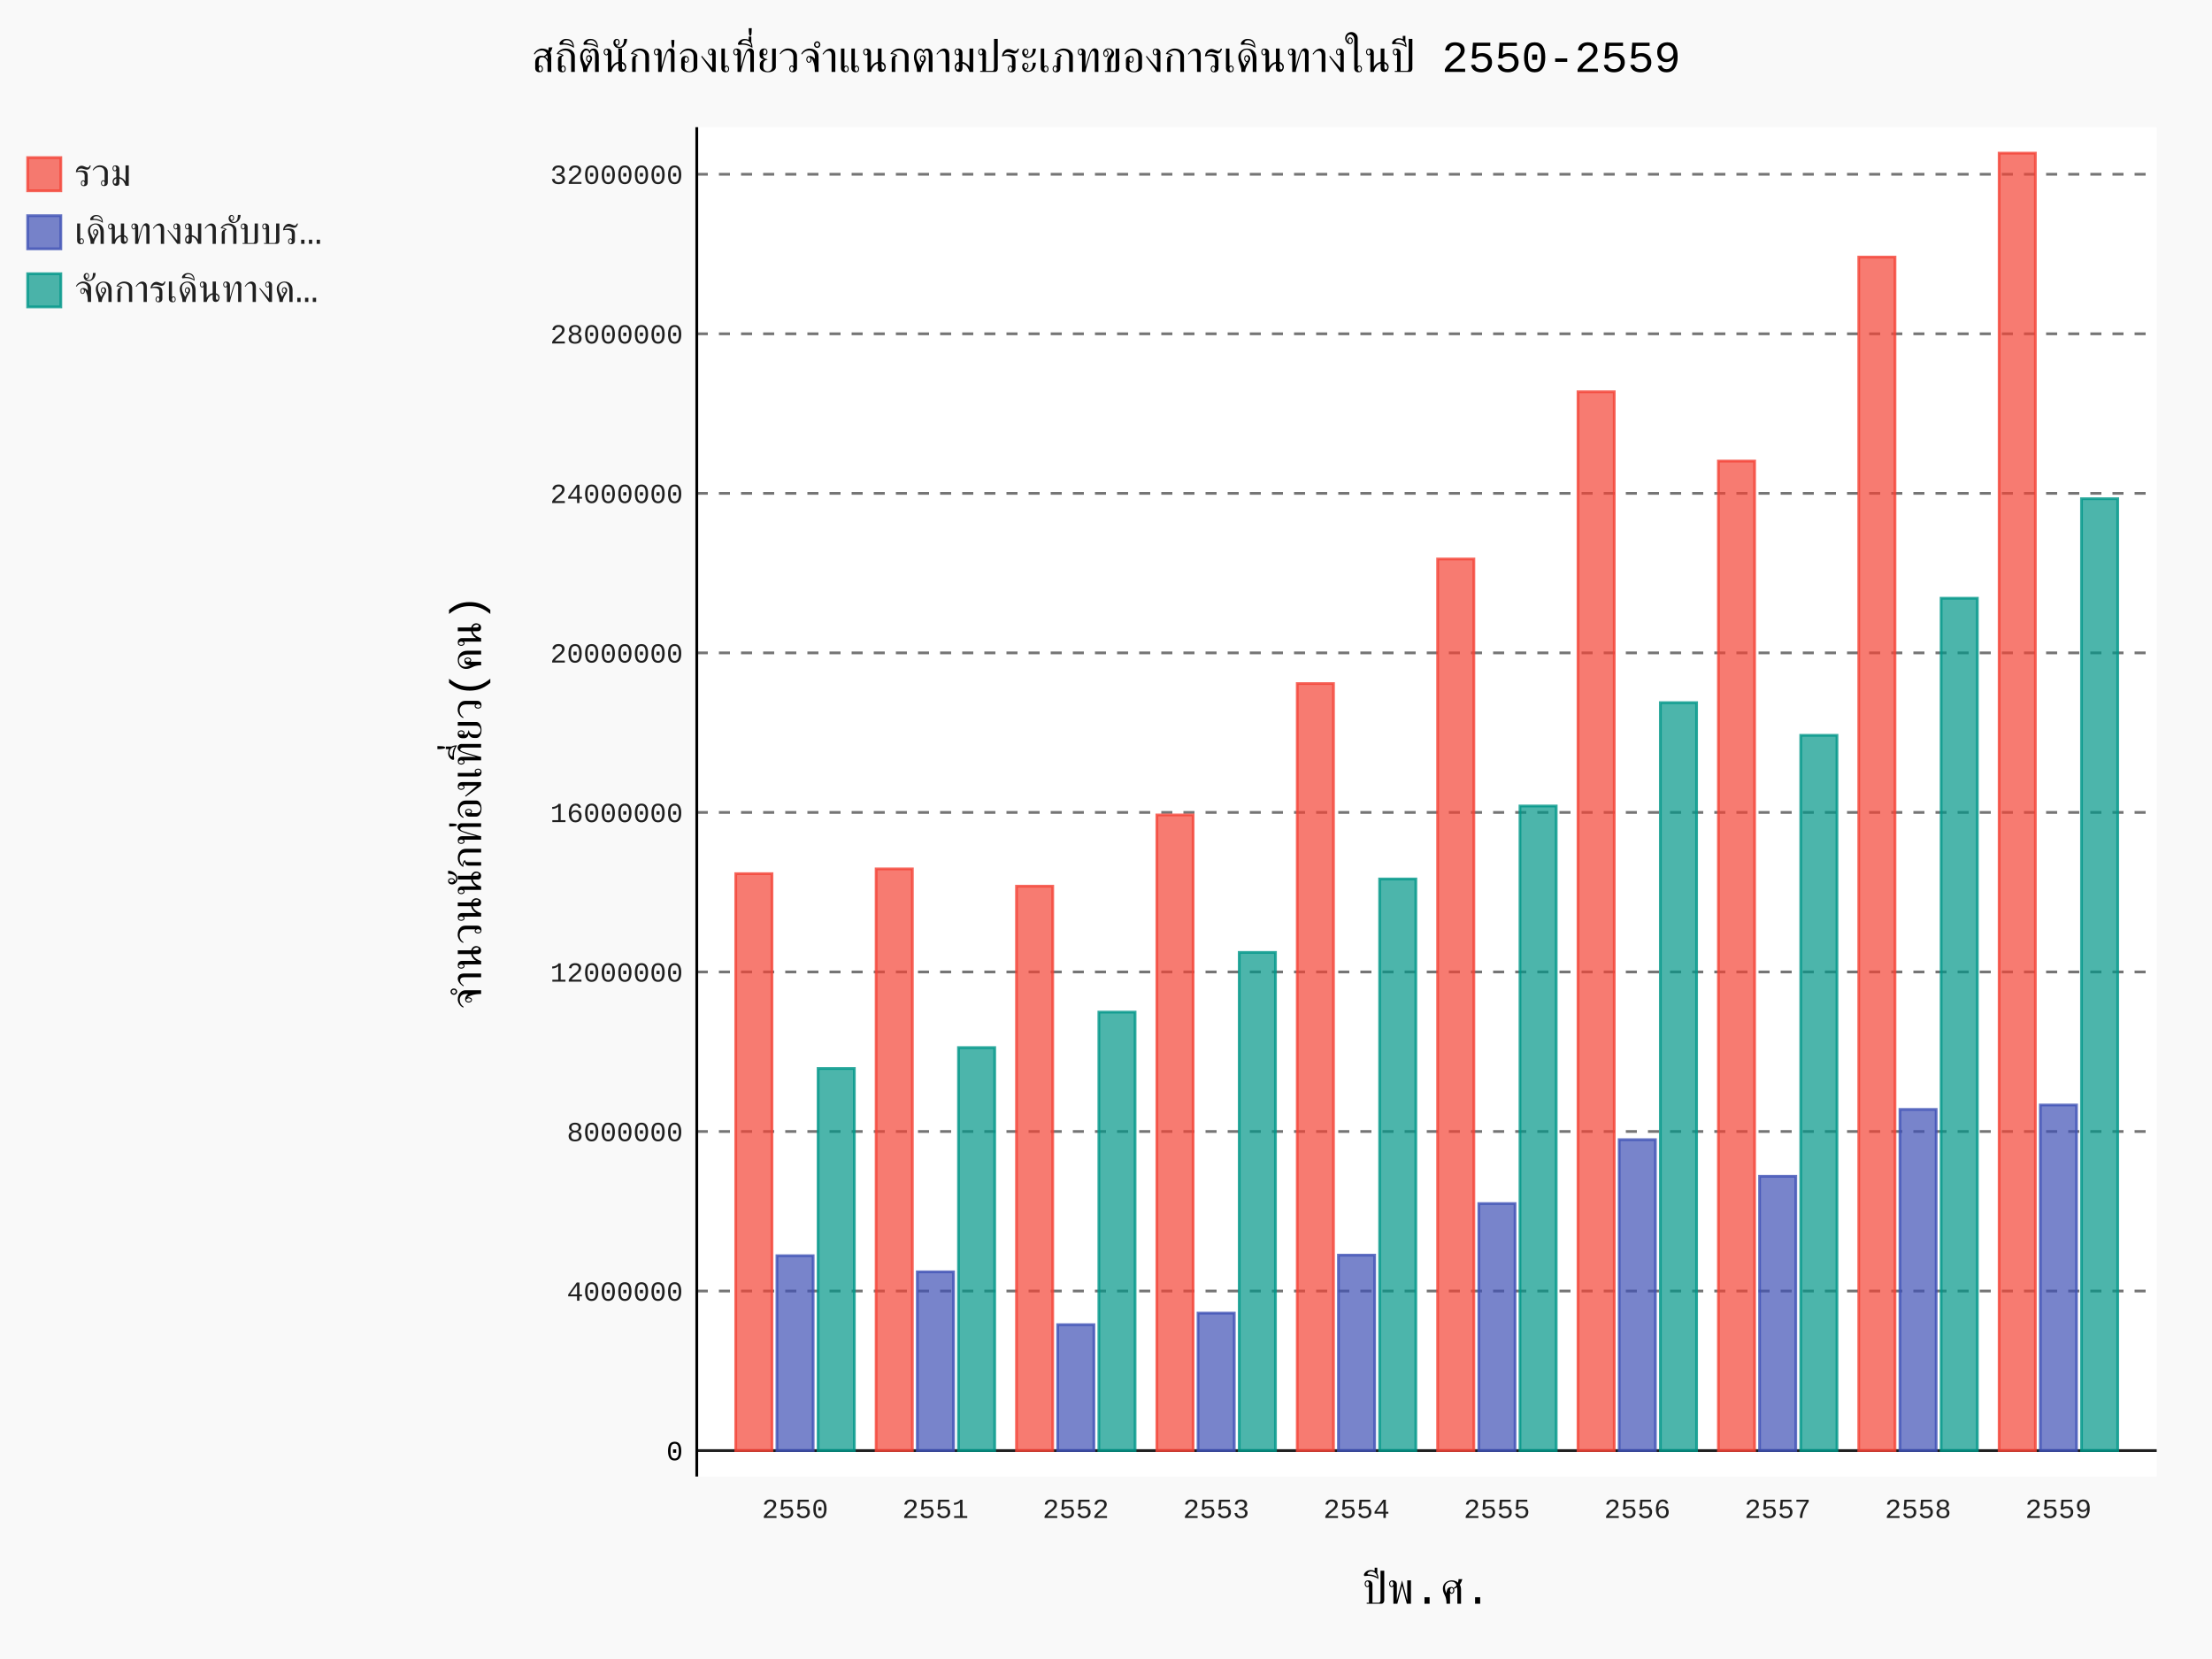
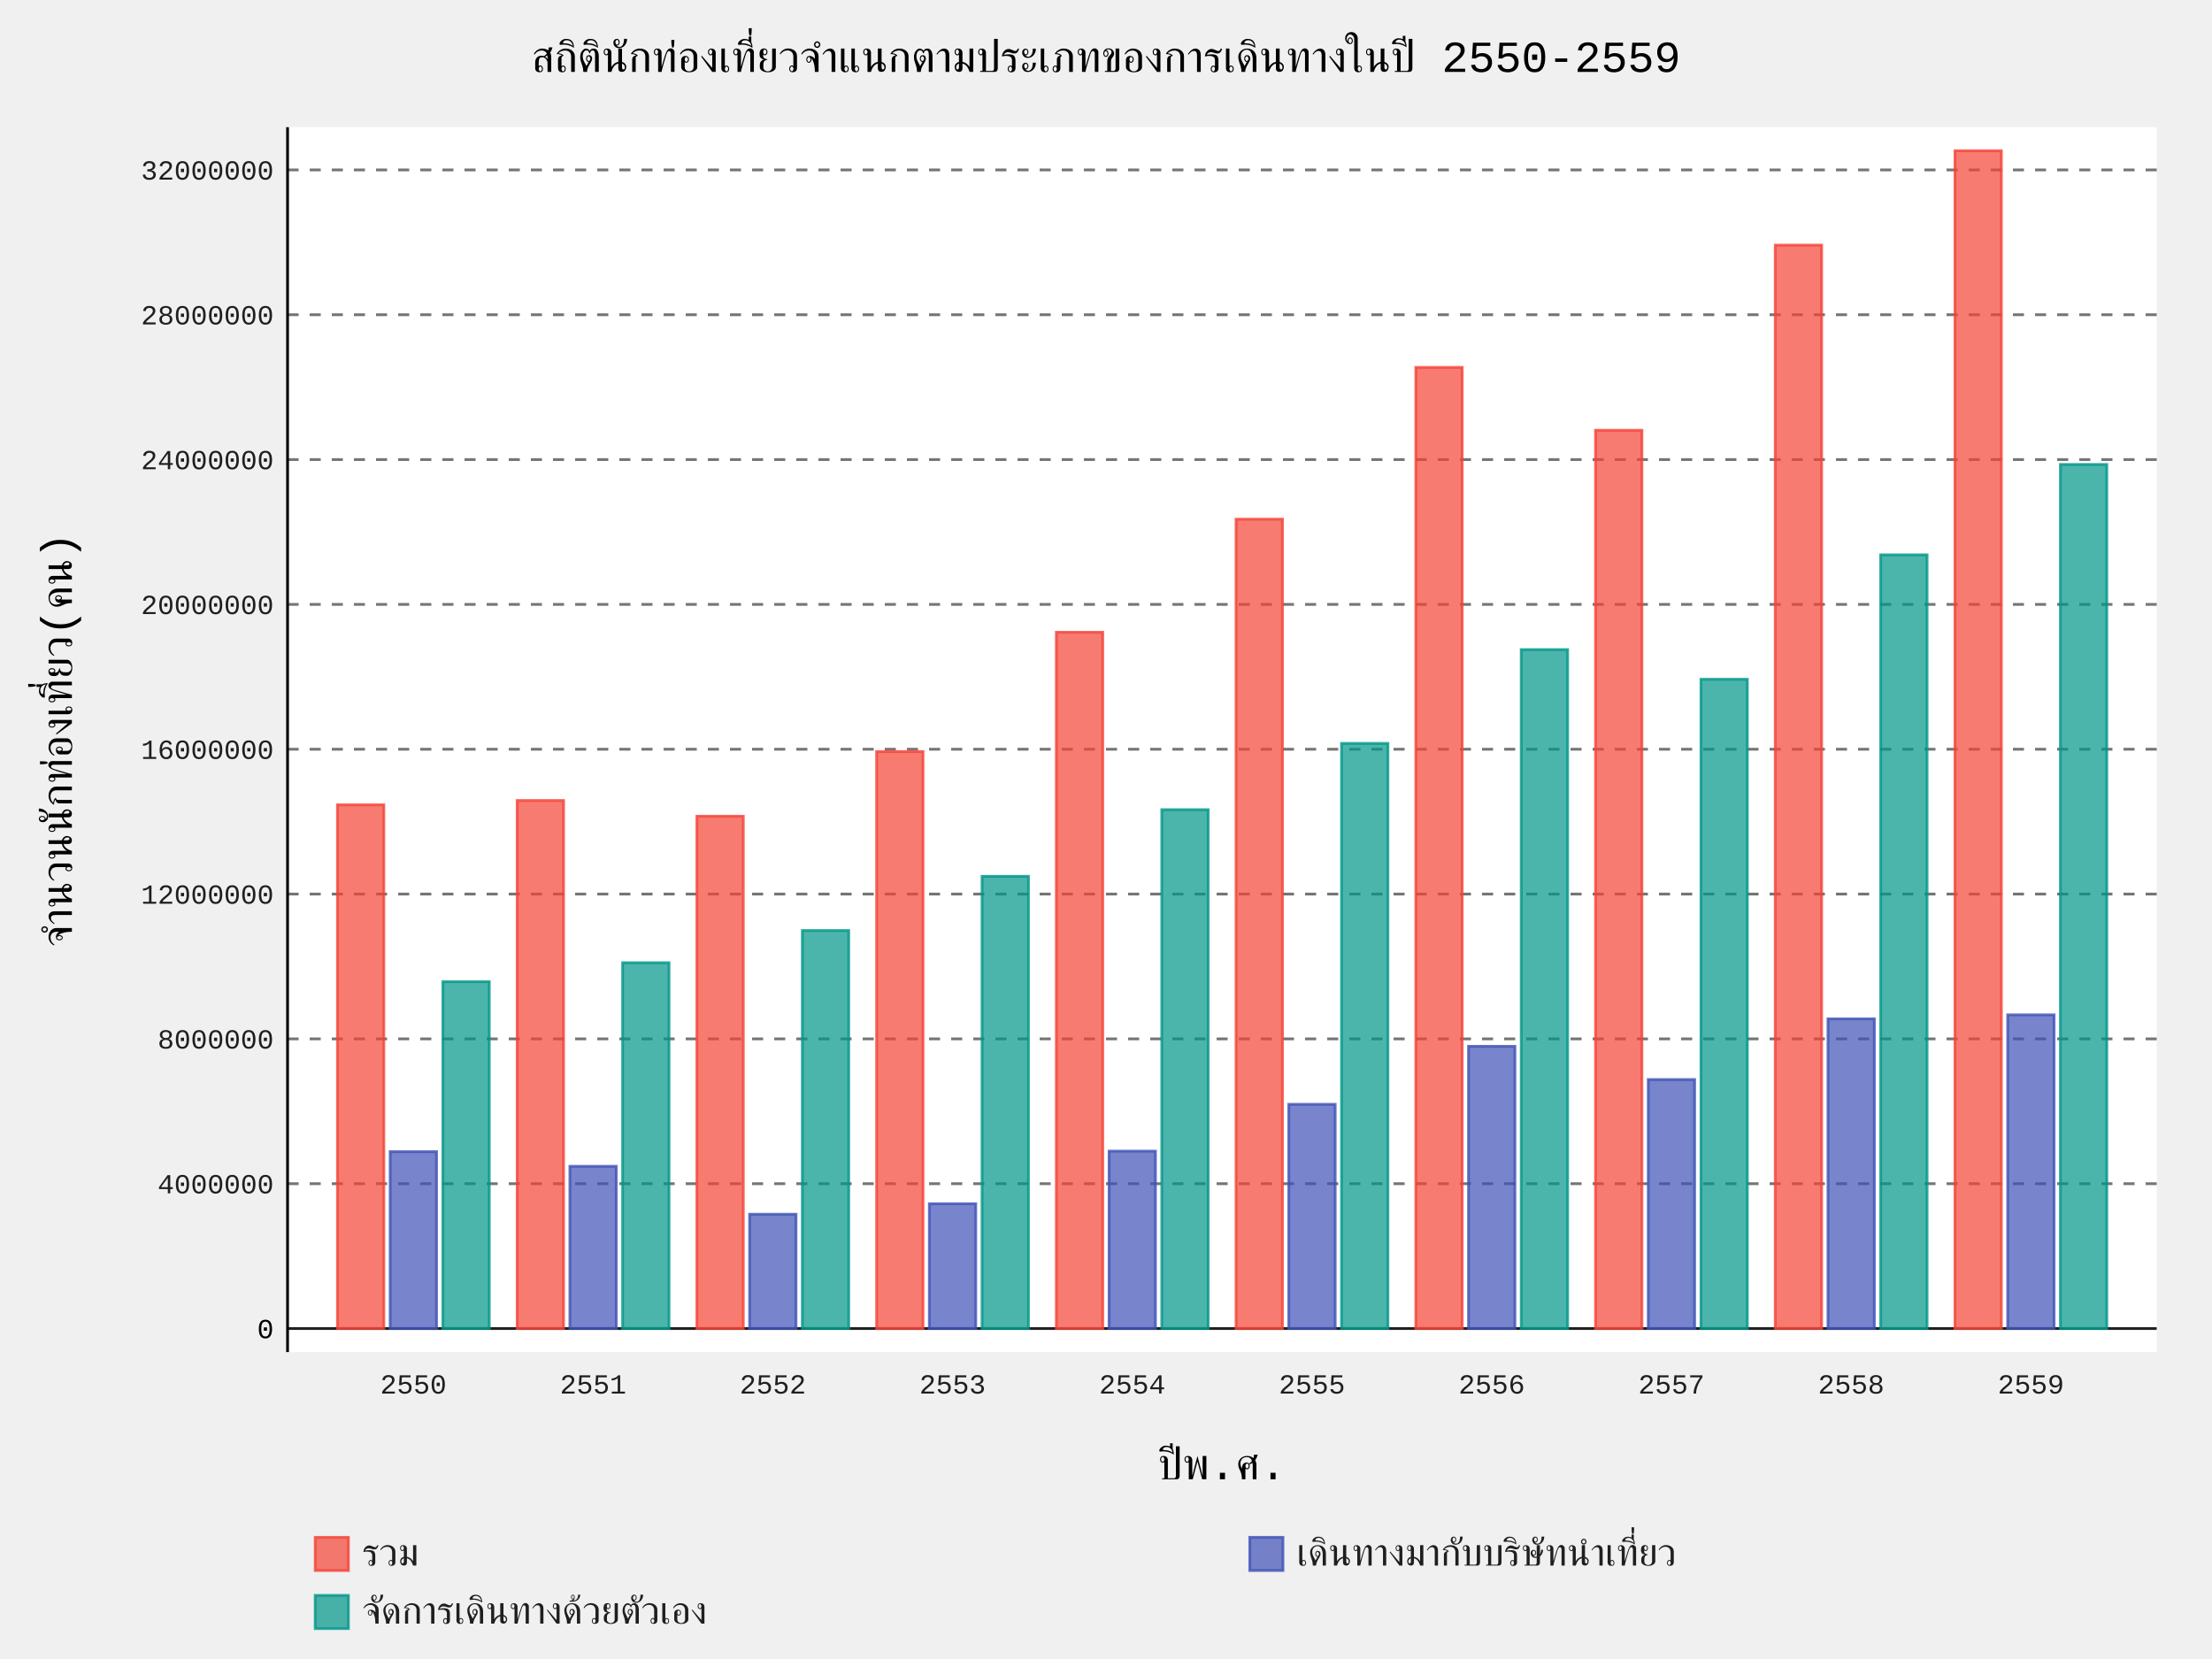
- <svg xmlns="http://www.w3.org/2000/svg" id="chart-1ba8c860-4dbc-46d3-808d-9aaba8600402" class="pygal-chart" viewBox="0 0 800 600">
+ <svg xmlns="http://www.w3.org/2000/svg" id="chart-9653b73e-ff22-4786-85c1-e14eb153b062" class="pygal-chart" viewBox="0 0 800 600">
  <defs>
-     <style type="text/css">#chart-1ba8c860-4dbc-46d3-808d-9aaba8600402{-webkit-user-select:none;-webkit-font-smoothing:antialiased;font-family:Consolas,"Liberation Mono",Menlo,Courier,monospace}#chart-1ba8c860-4dbc-46d3-808d-9aaba8600402 .title{font-family:Consolas,"Liberation Mono",Menlo,Courier,monospace;font-size:16px}#chart-1ba8c860-4dbc-46d3-808d-9aaba8600402 .legends .legend text{font-family:Consolas,"Liberation Mono",Menlo,Courier,monospace;font-size:14px}#chart-1ba8c860-4dbc-46d3-808d-9aaba8600402 .axis text{font-family:Consolas,"Liberation Mono",Menlo,Courier,monospace;font-size:10px}#chart-1ba8c860-4dbc-46d3-808d-9aaba8600402 .axis text.major{font-family:Consolas,"Liberation Mono",Menlo,Courier,monospace;font-size:10px}#chart-1ba8c860-4dbc-46d3-808d-9aaba8600402 .text-overlay text.value{font-family:Consolas,"Liberation Mono",Menlo,Courier,monospace;font-size:16px}#chart-1ba8c860-4dbc-46d3-808d-9aaba8600402 .text-overlay text.label{font-family:Consolas,"Liberation Mono",Menlo,Courier,monospace;font-size:10px}#chart-1ba8c860-4dbc-46d3-808d-9aaba8600402 .tooltip{font-family:Consolas,"Liberation Mono",Menlo,Courier,monospace;font-size:14px}#chart-1ba8c860-4dbc-46d3-808d-9aaba8600402 text.no_data{font-family:Consolas,"Liberation Mono",Menlo,Courier,monospace;font-size:64px}
- #chart-1ba8c860-4dbc-46d3-808d-9aaba8600402{background-color:rgba(249,249,249,1)}#chart-1ba8c860-4dbc-46d3-808d-9aaba8600402 path,#chart-1ba8c860-4dbc-46d3-808d-9aaba8600402 line,#chart-1ba8c860-4dbc-46d3-808d-9aaba8600402 rect,#chart-1ba8c860-4dbc-46d3-808d-9aaba8600402 circle{-webkit-transition:150ms;-moz-transition:150ms;transition:150ms}#chart-1ba8c860-4dbc-46d3-808d-9aaba8600402 .graph &gt; .background{fill:rgba(249,249,249,1)}#chart-1ba8c860-4dbc-46d3-808d-9aaba8600402 .plot &gt; .background{fill:rgba(255,255,255,1)}#chart-1ba8c860-4dbc-46d3-808d-9aaba8600402 .graph{fill:rgba(0,0,0,.87)}#chart-1ba8c860-4dbc-46d3-808d-9aaba8600402 text.no_data{fill:rgba(0,0,0,1)}#chart-1ba8c860-4dbc-46d3-808d-9aaba8600402 .title{fill:rgba(0,0,0,1)}#chart-1ba8c860-4dbc-46d3-808d-9aaba8600402 .legends .legend text{fill:rgba(0,0,0,.87)}#chart-1ba8c860-4dbc-46d3-808d-9aaba8600402 .legends .legend:hover text{fill:rgba(0,0,0,1)}#chart-1ba8c860-4dbc-46d3-808d-9aaba8600402 .axis .line{stroke:rgba(0,0,0,1)}#chart-1ba8c860-4dbc-46d3-808d-9aaba8600402 .axis .guide.line{stroke:rgba(0,0,0,.54)}#chart-1ba8c860-4dbc-46d3-808d-9aaba8600402 .axis .major.line{stroke:rgba(0,0,0,.87)}#chart-1ba8c860-4dbc-46d3-808d-9aaba8600402 .axis text.major{fill:rgba(0,0,0,1)}#chart-1ba8c860-4dbc-46d3-808d-9aaba8600402 .axis.y .guides:hover .guide.line,#chart-1ba8c860-4dbc-46d3-808d-9aaba8600402 .line-graph .axis.x .guides:hover .guide.line,#chart-1ba8c860-4dbc-46d3-808d-9aaba8600402 .stackedline-graph .axis.x .guides:hover .guide.line,#chart-1ba8c860-4dbc-46d3-808d-9aaba8600402 .xy-graph .axis.x .guides:hover .guide.line{stroke:rgba(0,0,0,1)}#chart-1ba8c860-4dbc-46d3-808d-9aaba8600402 .axis .guides:hover text{fill:rgba(0,0,0,1)}#chart-1ba8c860-4dbc-46d3-808d-9aaba8600402 .reactive{fill-opacity:.7;stroke-opacity:.8}#chart-1ba8c860-4dbc-46d3-808d-9aaba8600402 .ci{stroke:rgba(0,0,0,.87)}#chart-1ba8c860-4dbc-46d3-808d-9aaba8600402 .reactive.active,#chart-1ba8c860-4dbc-46d3-808d-9aaba8600402 .active .reactive{fill-opacity:.8;stroke-opacity:.9;stroke-width:4}#chart-1ba8c860-4dbc-46d3-808d-9aaba8600402 .ci .reactive.active{stroke-width:1.5}#chart-1ba8c860-4dbc-46d3-808d-9aaba8600402 .series text{fill:rgba(0,0,0,1)}#chart-1ba8c860-4dbc-46d3-808d-9aaba8600402 .tooltip rect{fill:rgba(255,255,255,1);stroke:rgba(0,0,0,1);-webkit-transition:opacity 150ms;-moz-transition:opacity 150ms;transition:opacity 150ms}#chart-1ba8c860-4dbc-46d3-808d-9aaba8600402 .tooltip .label{fill:rgba(0,0,0,.87)}#chart-1ba8c860-4dbc-46d3-808d-9aaba8600402 .tooltip .label{fill:rgba(0,0,0,.87)}#chart-1ba8c860-4dbc-46d3-808d-9aaba8600402 .tooltip .legend{font-size:.8em;fill:rgba(0,0,0,.54)}#chart-1ba8c860-4dbc-46d3-808d-9aaba8600402 .tooltip .x_label{font-size:.6em;fill:rgba(0,0,0,1)}#chart-1ba8c860-4dbc-46d3-808d-9aaba8600402 .tooltip .xlink{font-size:.5em;text-decoration:underline}#chart-1ba8c860-4dbc-46d3-808d-9aaba8600402 .tooltip .value{font-size:1.5em}#chart-1ba8c860-4dbc-46d3-808d-9aaba8600402 .bound{font-size:.5em}#chart-1ba8c860-4dbc-46d3-808d-9aaba8600402 .max-value{font-size:.75em;fill:rgba(0,0,0,.54)}#chart-1ba8c860-4dbc-46d3-808d-9aaba8600402 .map-element{fill:rgba(255,255,255,1);stroke:rgba(0,0,0,.54) !important}#chart-1ba8c860-4dbc-46d3-808d-9aaba8600402 .map-element .reactive{fill-opacity:inherit;stroke-opacity:inherit}#chart-1ba8c860-4dbc-46d3-808d-9aaba8600402 .color-0,#chart-1ba8c860-4dbc-46d3-808d-9aaba8600402 .color-0 a:visited{stroke:#F44336;fill:#F44336}#chart-1ba8c860-4dbc-46d3-808d-9aaba8600402 .color-1,#chart-1ba8c860-4dbc-46d3-808d-9aaba8600402 .color-1 a:visited{stroke:#3F51B5;fill:#3F51B5}#chart-1ba8c860-4dbc-46d3-808d-9aaba8600402 .color-2,#chart-1ba8c860-4dbc-46d3-808d-9aaba8600402 .color-2 a:visited{stroke:#009688;fill:#009688}#chart-1ba8c860-4dbc-46d3-808d-9aaba8600402 .text-overlay .color-0 text{fill:black}#chart-1ba8c860-4dbc-46d3-808d-9aaba8600402 .text-overlay .color-1 text{fill:black}#chart-1ba8c860-4dbc-46d3-808d-9aaba8600402 .text-overlay .color-2 text{fill:black}
- #chart-1ba8c860-4dbc-46d3-808d-9aaba8600402 text.no_data{text-anchor:middle}#chart-1ba8c860-4dbc-46d3-808d-9aaba8600402 .guide.line{fill:none}#chart-1ba8c860-4dbc-46d3-808d-9aaba8600402 .centered{text-anchor:middle}#chart-1ba8c860-4dbc-46d3-808d-9aaba8600402 .title{text-anchor:middle}#chart-1ba8c860-4dbc-46d3-808d-9aaba8600402 .legends .legend text{fill-opacity:1}#chart-1ba8c860-4dbc-46d3-808d-9aaba8600402 .axis.x text{text-anchor:middle}#chart-1ba8c860-4dbc-46d3-808d-9aaba8600402 .axis.x:not(.web) text[transform]{text-anchor:start}#chart-1ba8c860-4dbc-46d3-808d-9aaba8600402 .axis.x:not(.web) text[transform].backwards{text-anchor:end}#chart-1ba8c860-4dbc-46d3-808d-9aaba8600402 .axis.y text{text-anchor:end}#chart-1ba8c860-4dbc-46d3-808d-9aaba8600402 .axis.y text[transform].backwards{text-anchor:start}#chart-1ba8c860-4dbc-46d3-808d-9aaba8600402 .axis.y2 text{text-anchor:start}#chart-1ba8c860-4dbc-46d3-808d-9aaba8600402 .axis.y2 text[transform].backwards{text-anchor:end}#chart-1ba8c860-4dbc-46d3-808d-9aaba8600402 .axis .guide.line{stroke-dasharray:4,4}#chart-1ba8c860-4dbc-46d3-808d-9aaba8600402 .axis .major.guide.line{stroke-dasharray:6,6}#chart-1ba8c860-4dbc-46d3-808d-9aaba8600402 .horizontal .axis.y .guide.line,#chart-1ba8c860-4dbc-46d3-808d-9aaba8600402 .horizontal .axis.y2 .guide.line,#chart-1ba8c860-4dbc-46d3-808d-9aaba8600402 .vertical .axis.x .guide.line{opacity:0}#chart-1ba8c860-4dbc-46d3-808d-9aaba8600402 .horizontal .axis.always_show .guide.line,#chart-1ba8c860-4dbc-46d3-808d-9aaba8600402 .vertical .axis.always_show .guide.line{opacity:1 !important}#chart-1ba8c860-4dbc-46d3-808d-9aaba8600402 .axis.y .guides:hover .guide.line,#chart-1ba8c860-4dbc-46d3-808d-9aaba8600402 .axis.y2 .guides:hover .guide.line,#chart-1ba8c860-4dbc-46d3-808d-9aaba8600402 .axis.x .guides:hover .guide.line{opacity:1}#chart-1ba8c860-4dbc-46d3-808d-9aaba8600402 .axis .guides:hover text{opacity:1}#chart-1ba8c860-4dbc-46d3-808d-9aaba8600402 .nofill{fill:none}#chart-1ba8c860-4dbc-46d3-808d-9aaba8600402 .subtle-fill{fill-opacity:.2}#chart-1ba8c860-4dbc-46d3-808d-9aaba8600402 .dot{stroke-width:1px;fill-opacity:1}#chart-1ba8c860-4dbc-46d3-808d-9aaba8600402 .dot.active{stroke-width:5px}#chart-1ba8c860-4dbc-46d3-808d-9aaba8600402 .dot.negative{fill:transparent}#chart-1ba8c860-4dbc-46d3-808d-9aaba8600402 text,#chart-1ba8c860-4dbc-46d3-808d-9aaba8600402 tspan{stroke:none !important}#chart-1ba8c860-4dbc-46d3-808d-9aaba8600402 .series text.active{opacity:1}#chart-1ba8c860-4dbc-46d3-808d-9aaba8600402 .tooltip rect{fill-opacity:.95;stroke-width:.5}#chart-1ba8c860-4dbc-46d3-808d-9aaba8600402 .tooltip text{fill-opacity:1}#chart-1ba8c860-4dbc-46d3-808d-9aaba8600402 .showable{visibility:hidden}#chart-1ba8c860-4dbc-46d3-808d-9aaba8600402 .showable.shown{visibility:visible}#chart-1ba8c860-4dbc-46d3-808d-9aaba8600402 .gauge-background{fill:rgba(229,229,229,1);stroke:none}#chart-1ba8c860-4dbc-46d3-808d-9aaba8600402 .bg-lines{stroke:rgba(249,249,249,1);stroke-width:2px}</style>
+     <style type="text/css">#chart-9653b73e-ff22-4786-85c1-e14eb153b062{-webkit-user-select:none;-webkit-font-smoothing:antialiased;font-family:Consolas,"Liberation Mono",Menlo,Courier,monospace}#chart-9653b73e-ff22-4786-85c1-e14eb153b062 .title{font-family:Consolas,"Liberation Mono",Menlo,Courier,monospace;font-size:16px}#chart-9653b73e-ff22-4786-85c1-e14eb153b062 .legends .legend text{font-family:Consolas,"Liberation Mono",Menlo,Courier,monospace;font-size:14px}#chart-9653b73e-ff22-4786-85c1-e14eb153b062 .axis text{font-family:Consolas,"Liberation Mono",Menlo,Courier,monospace;font-size:10px}#chart-9653b73e-ff22-4786-85c1-e14eb153b062 .axis text.major{font-family:Consolas,"Liberation Mono",Menlo,Courier,monospace;font-size:10px}#chart-9653b73e-ff22-4786-85c1-e14eb153b062 .text-overlay text.value{font-family:Consolas,"Liberation Mono",Menlo,Courier,monospace;font-size:16px}#chart-9653b73e-ff22-4786-85c1-e14eb153b062 .text-overlay text.label{font-family:Consolas,"Liberation Mono",Menlo,Courier,monospace;font-size:10px}#chart-9653b73e-ff22-4786-85c1-e14eb153b062 .tooltip{font-family:Consolas,"Liberation Mono",Menlo,Courier,monospace;font-size:14px}#chart-9653b73e-ff22-4786-85c1-e14eb153b062 text.no_data{font-family:Consolas,"Liberation Mono",Menlo,Courier,monospace;font-size:64px}
+ #chart-9653b73e-ff22-4786-85c1-e14eb153b062{background-color:transparent}#chart-9653b73e-ff22-4786-85c1-e14eb153b062 path,#chart-9653b73e-ff22-4786-85c1-e14eb153b062 line,#chart-9653b73e-ff22-4786-85c1-e14eb153b062 rect,#chart-9653b73e-ff22-4786-85c1-e14eb153b062 circle{-webkit-transition:150ms;-moz-transition:150ms;transition:150ms}#chart-9653b73e-ff22-4786-85c1-e14eb153b062 .graph &gt; .background{fill:transparent}#chart-9653b73e-ff22-4786-85c1-e14eb153b062 .plot &gt; .background{fill:#FFFFFF}#chart-9653b73e-ff22-4786-85c1-e14eb153b062 .graph{fill:rgba(0,0,0,.87)}#chart-9653b73e-ff22-4786-85c1-e14eb153b062 text.no_data{fill:rgba(0,0,0,1)}#chart-9653b73e-ff22-4786-85c1-e14eb153b062 .title{fill:rgba(0,0,0,1)}#chart-9653b73e-ff22-4786-85c1-e14eb153b062 .legends .legend text{fill:rgba(0,0,0,.87)}#chart-9653b73e-ff22-4786-85c1-e14eb153b062 .legends .legend:hover text{fill:rgba(0,0,0,1)}#chart-9653b73e-ff22-4786-85c1-e14eb153b062 .axis .line{stroke:rgba(0,0,0,1)}#chart-9653b73e-ff22-4786-85c1-e14eb153b062 .axis .guide.line{stroke:rgba(0,0,0,.54)}#chart-9653b73e-ff22-4786-85c1-e14eb153b062 .axis .major.line{stroke:rgba(0,0,0,.87)}#chart-9653b73e-ff22-4786-85c1-e14eb153b062 .axis text.major{fill:rgba(0,0,0,1)}#chart-9653b73e-ff22-4786-85c1-e14eb153b062 .axis.y .guides:hover .guide.line,#chart-9653b73e-ff22-4786-85c1-e14eb153b062 .line-graph .axis.x .guides:hover .guide.line,#chart-9653b73e-ff22-4786-85c1-e14eb153b062 .stackedline-graph .axis.x .guides:hover .guide.line,#chart-9653b73e-ff22-4786-85c1-e14eb153b062 .xy-graph .axis.x .guides:hover .guide.line{stroke:rgba(0,0,0,1)}#chart-9653b73e-ff22-4786-85c1-e14eb153b062 .axis .guides:hover text{fill:rgba(0,0,0,1)}#chart-9653b73e-ff22-4786-85c1-e14eb153b062 .reactive{fill-opacity:.7;stroke-opacity:.8}#chart-9653b73e-ff22-4786-85c1-e14eb153b062 .ci{stroke:rgba(0,0,0,.87)}#chart-9653b73e-ff22-4786-85c1-e14eb153b062 .reactive.active,#chart-9653b73e-ff22-4786-85c1-e14eb153b062 .active .reactive{fill-opacity:.8;stroke-opacity:.9;stroke-width:4}#chart-9653b73e-ff22-4786-85c1-e14eb153b062 .ci .reactive.active{stroke-width:1.5}#chart-9653b73e-ff22-4786-85c1-e14eb153b062 .series text{fill:rgba(0,0,0,1)}#chart-9653b73e-ff22-4786-85c1-e14eb153b062 .tooltip rect{fill:#FFFFFF;stroke:rgba(0,0,0,1);-webkit-transition:opacity 150ms;-moz-transition:opacity 150ms;transition:opacity 150ms}#chart-9653b73e-ff22-4786-85c1-e14eb153b062 .tooltip .label{fill:rgba(0,0,0,.87)}#chart-9653b73e-ff22-4786-85c1-e14eb153b062 .tooltip .label{fill:rgba(0,0,0,.87)}#chart-9653b73e-ff22-4786-85c1-e14eb153b062 .tooltip .legend{font-size:.8em;fill:rgba(0,0,0,.54)}#chart-9653b73e-ff22-4786-85c1-e14eb153b062 .tooltip .x_label{font-size:.6em;fill:rgba(0,0,0,1)}#chart-9653b73e-ff22-4786-85c1-e14eb153b062 .tooltip .xlink{font-size:.5em;text-decoration:underline}#chart-9653b73e-ff22-4786-85c1-e14eb153b062 .tooltip .value{font-size:1.5em}#chart-9653b73e-ff22-4786-85c1-e14eb153b062 .bound{font-size:.5em}#chart-9653b73e-ff22-4786-85c1-e14eb153b062 .max-value{font-size:.75em;fill:rgba(0,0,0,.54)}#chart-9653b73e-ff22-4786-85c1-e14eb153b062 .map-element{fill:#FFFFFF;stroke:rgba(0,0,0,.54) !important}#chart-9653b73e-ff22-4786-85c1-e14eb153b062 .map-element .reactive{fill-opacity:inherit;stroke-opacity:inherit}#chart-9653b73e-ff22-4786-85c1-e14eb153b062 .color-0,#chart-9653b73e-ff22-4786-85c1-e14eb153b062 .color-0 a:visited{stroke:#F44336;fill:#F44336}#chart-9653b73e-ff22-4786-85c1-e14eb153b062 .color-1,#chart-9653b73e-ff22-4786-85c1-e14eb153b062 .color-1 a:visited{stroke:#3F51B5;fill:#3F51B5}#chart-9653b73e-ff22-4786-85c1-e14eb153b062 .color-2,#chart-9653b73e-ff22-4786-85c1-e14eb153b062 .color-2 a:visited{stroke:#009688;fill:#009688}#chart-9653b73e-ff22-4786-85c1-e14eb153b062 .text-overlay .color-0 text{fill:black}#chart-9653b73e-ff22-4786-85c1-e14eb153b062 .text-overlay .color-1 text{fill:black}#chart-9653b73e-ff22-4786-85c1-e14eb153b062 .text-overlay .color-2 text{fill:black}
+ #chart-9653b73e-ff22-4786-85c1-e14eb153b062 text.no_data{text-anchor:middle}#chart-9653b73e-ff22-4786-85c1-e14eb153b062 .guide.line{fill:none}#chart-9653b73e-ff22-4786-85c1-e14eb153b062 .centered{text-anchor:middle}#chart-9653b73e-ff22-4786-85c1-e14eb153b062 .title{text-anchor:middle}#chart-9653b73e-ff22-4786-85c1-e14eb153b062 .legends .legend text{fill-opacity:1}#chart-9653b73e-ff22-4786-85c1-e14eb153b062 .axis.x text{text-anchor:middle}#chart-9653b73e-ff22-4786-85c1-e14eb153b062 .axis.x:not(.web) text[transform]{text-anchor:start}#chart-9653b73e-ff22-4786-85c1-e14eb153b062 .axis.x:not(.web) text[transform].backwards{text-anchor:end}#chart-9653b73e-ff22-4786-85c1-e14eb153b062 .axis.y text{text-anchor:end}#chart-9653b73e-ff22-4786-85c1-e14eb153b062 .axis.y text[transform].backwards{text-anchor:start}#chart-9653b73e-ff22-4786-85c1-e14eb153b062 .axis.y2 text{text-anchor:start}#chart-9653b73e-ff22-4786-85c1-e14eb153b062 .axis.y2 text[transform].backwards{text-anchor:end}#chart-9653b73e-ff22-4786-85c1-e14eb153b062 .axis .guide.line{stroke-dasharray:4,4}#chart-9653b73e-ff22-4786-85c1-e14eb153b062 .axis .major.guide.line{stroke-dasharray:6,6}#chart-9653b73e-ff22-4786-85c1-e14eb153b062 .horizontal .axis.y .guide.line,#chart-9653b73e-ff22-4786-85c1-e14eb153b062 .horizontal .axis.y2 .guide.line,#chart-9653b73e-ff22-4786-85c1-e14eb153b062 .vertical .axis.x .guide.line{opacity:0}#chart-9653b73e-ff22-4786-85c1-e14eb153b062 .horizontal .axis.always_show .guide.line,#chart-9653b73e-ff22-4786-85c1-e14eb153b062 .vertical .axis.always_show .guide.line{opacity:1 !important}#chart-9653b73e-ff22-4786-85c1-e14eb153b062 .axis.y .guides:hover .guide.line,#chart-9653b73e-ff22-4786-85c1-e14eb153b062 .axis.y2 .guides:hover .guide.line,#chart-9653b73e-ff22-4786-85c1-e14eb153b062 .axis.x .guides:hover .guide.line{opacity:1}#chart-9653b73e-ff22-4786-85c1-e14eb153b062 .axis .guides:hover text{opacity:1}#chart-9653b73e-ff22-4786-85c1-e14eb153b062 .nofill{fill:none}#chart-9653b73e-ff22-4786-85c1-e14eb153b062 .subtle-fill{fill-opacity:.2}#chart-9653b73e-ff22-4786-85c1-e14eb153b062 .dot{stroke-width:1px;fill-opacity:1}#chart-9653b73e-ff22-4786-85c1-e14eb153b062 .dot.active{stroke-width:5px}#chart-9653b73e-ff22-4786-85c1-e14eb153b062 .dot.negative{fill:transparent}#chart-9653b73e-ff22-4786-85c1-e14eb153b062 text,#chart-9653b73e-ff22-4786-85c1-e14eb153b062 tspan{stroke:none !important}#chart-9653b73e-ff22-4786-85c1-e14eb153b062 .series text.active{opacity:1}#chart-9653b73e-ff22-4786-85c1-e14eb153b062 .tooltip rect{fill-opacity:.95;stroke-width:.5}#chart-9653b73e-ff22-4786-85c1-e14eb153b062 .tooltip text{fill-opacity:1}#chart-9653b73e-ff22-4786-85c1-e14eb153b062 .showable{visibility:hidden}#chart-9653b73e-ff22-4786-85c1-e14eb153b062 .showable.shown{visibility:visible}#chart-9653b73e-ff22-4786-85c1-e14eb153b062 .gauge-background{fill:rgba(229,229,229,1);stroke:none}#chart-9653b73e-ff22-4786-85c1-e14eb153b062 .bg-lines{stroke:transparent;stroke-width:2px}</style>
  </defs>
  <g class="graph bar-graph vertical">
    <rect class="background" height="600" width="800" x="0" y="0" />
-     <g class="plot" transform="translate(252, 46)">
-       <rect class="background" height="488" width="528.0" x="0" y="0" />
+     <g class="plot" transform="translate(104, 46)">
+       <rect class="background" height="443.0" width="676.0" x="0" y="0" />
      <g class="axis y always_show">
        <g class="guides">
-           <path class="axis major line" d="M0 478.615 h528" />
-           <text class="major" x="-5" y="482.115">0</text>
-         </g>
-         <g class="guides">
-           <path class="guide line" d="M0 420.916 h528" />
-           <text class="" x="-5" y="424.416">4000000</text>
-         </g>
-         <g class="guides">
-           <path class="guide line" d="M0 363.217 h528" />
-           <text class="" x="-5" y="366.717">8000000</text>
-         </g>
-         <g class="guides">
-           <path class="guide line" d="M0 305.519 h528" />
-           <text class="" x="-5" y="309.019">12000000</text>
-         </g>
-         <g class="guides">
-           <path class="guide line" d="M0 247.82 h528" />
-           <text class="" x="-5" y="251.32">16000000</text>
-         </g>
-         <g class="guides">
-           <path class="guide line" d="M0 190.121 h528" />
-           <text class="" x="-5" y="193.621">20000000</text>
-         </g>
-         <g class="guides">
-           <path class="guide line" d="M0 132.422 h528" />
-           <text class="" x="-5" y="135.922">24000000</text>
-         </g>
-         <g class="guides">
-           <path class="guide line" d="M0 74.723 h528" />
-           <text class="" x="-5" y="78.223">28000000</text>
-         </g>
-         <g class="guides">
-           <path class="guide line" d="M0 17.024 h528" />
-           <text class="" x="-5" y="20.524">32000000</text>
+           <path class="axis major line" d="M0 434.481 h676" />
+           <text class="major" x="-5" y="437.981">0</text>
+         </g>
+         <g class="guides">
+           <path class="guide line" d="M0 382.102 h676" />
+           <text class="" x="-5" y="385.602">4000000</text>
+         </g>
+         <g class="guides">
+           <path class="guide line" d="M0 329.724 h676" />
+           <text class="" x="-5" y="333.224">8000000</text>
+         </g>
+         <g class="guides">
+           <path class="guide line" d="M0 277.346 h676" />
+           <text class="" x="-5" y="280.846">12000000</text>
+         </g>
+         <g class="guides">
+           <path class="guide line" d="M0 224.967 h676" />
+           <text class="" x="-5" y="228.467">16000000</text>
+         </g>
+         <g class="guides">
+           <path class="guide line" d="M0 172.589 h676" />
+           <text class="" x="-5" y="176.089">20000000</text>
+         </g>
+         <g class="guides">
+           <path class="guide line" d="M0 120.211 h676" />
+           <text class="" x="-5" y="123.711">24000000</text>
+         </g>
+         <g class="guides">
+           <path class="guide line" d="M0 67.832 h676" />
+           <text class="" x="-5" y="71.332">28000000</text>
+         </g>
+         <g class="guides">
+           <path class="guide line" d="M0 15.454 h676" />
+           <text class="" x="-5" y="18.954">32000000</text>
        </g>
      </g>
      <g class="axis x">
-         <path class="line" d="M0 0 v488" />
-         <g class="guides">
-           <path class="guide line" d="M35.538 0 v488" />
-           <text class="" x="35.538" y="503.0">2550</text>
-         </g>
-         <g class="guides">
-           <path class="guide line" d="M86.308 0 v488" />
-           <text class="" x="86.308" y="503.0">2551</text>
-         </g>
-         <g class="guides">
-           <path class="guide line" d="M137.077 0 v488" />
-           <text class="" x="137.077" y="503.0">2552</text>
-         </g>
-         <g class="guides">
-           <path class="guide line" d="M187.846 0 v488" />
-           <text class="" x="187.846" y="503.0">2553</text>
-         </g>
-         <g class="guides">
-           <path class="guide line" d="M238.615 0 v488" />
-           <text class="" x="238.615" y="503.0">2554</text>
-         </g>
-         <g class="guides">
-           <path class="guide line" d="M289.385 0 v488" />
-           <text class="" x="289.385" y="503.0">2555</text>
-         </g>
-         <g class="guides">
-           <path class="guide line" d="M340.154 0 v488" />
-           <text class="" x="340.154" y="503.0">2556</text>
-         </g>
-         <g class="guides">
-           <path class="guide line" d="M390.923 0 v488" />
-           <text class="" x="390.923" y="503.0">2557</text>
-         </g>
-         <g class="guides">
-           <path class="guide line" d="M441.692 0 v488" />
-           <text class="" x="441.692" y="503.0">2558</text>
-         </g>
-         <g class="guides">
-           <path class="guide line" d="M492.462 0 v488" />
-           <text class="" x="492.462" y="503.0">2559</text>
+         <path class="line" d="M0 0 v443" />
+         <g class="guides">
+           <path class="guide line" d="M45.5 0 v443" />
+           <text class="" x="45.5" y="458.0">2550</text>
+         </g>
+         <g class="guides">
+           <path class="guide line" d="M110.5 0 v443" />
+           <text class="" x="110.5" y="458.0">2551</text>
+         </g>
+         <g class="guides">
+           <path class="guide line" d="M175.5 0 v443" />
+           <text class="" x="175.5" y="458.0">2552</text>
+         </g>
+         <g class="guides">
+           <path class="guide line" d="M240.5 0 v443" />
+           <text class="" x="240.5" y="458.0">2553</text>
+         </g>
+         <g class="guides">
+           <path class="guide line" d="M305.5 0 v443" />
+           <text class="" x="305.5" y="458.0">2554</text>
+         </g>
+         <g class="guides">
+           <path class="guide line" d="M370.5 0 v443" />
+           <text class="" x="370.5" y="458.0">2555</text>
+         </g>
+         <g class="guides">
+           <path class="guide line" d="M435.5 0 v443" />
+           <text class="" x="435.5" y="458.0">2556</text>
+         </g>
+         <g class="guides">
+           <path class="guide line" d="M500.5 0 v443" />
+           <text class="" x="500.5" y="458.0">2557</text>
+         </g>
+         <g class="guides">
+           <path class="guide line" d="M565.5 0 v443" />
+           <text class="" x="565.5" y="458.0">2558</text>
+         </g>
+         <g class="guides">
+           <path class="guide line" d="M630.5 0 v443" />
+           <text class="" x="630.5" y="458.0">2559</text>
        </g>
      </g>
      <g class="series serie-0 color-0">
        <g class="bars">
          <g class="bar">
-             <rect class="rect reactive tooltip-trigger" height="208.643" rx="0" ry="0" width="13.105" x="14.094" y="269.973" />
-           </g>
-           <g class="bar">
-             <rect class="rect reactive tooltip-trigger" height="210.374" rx="0" ry="0" width="13.105" x="64.863" y="268.242" />
-           </g>
-           <g class="bar">
-             <rect class="rect reactive tooltip-trigger" height="204.108" rx="0" ry="0" width="13.105" x="115.632" y="274.508" />
-           </g>
-           <g class="bar">
-             <rect class="rect reactive tooltip-trigger" height="229.878" rx="0" ry="0" width="13.105" x="166.401" y="248.737" />
-           </g>
-           <g class="bar">
-             <rect class="rect reactive tooltip-trigger" height="277.394" rx="0" ry="0" width="13.105" x="217.17" y="201.221" />
-           </g>
-           <g class="bar">
-             <rect class="rect reactive tooltip-trigger" height="322.449" rx="0" ry="0" width="13.105" x="267.94" y="156.166" />
-           </g>
-           <g class="bar">
-             <rect class="rect reactive tooltip-trigger" height="382.93" rx="0" ry="0" width="13.105" x="318.709" y="95.686" />
-           </g>
-           <g class="bar">
-             <rect class="rect reactive tooltip-trigger" height="357.873" rx="0" ry="0" width="13.105" x="369.478" y="120.742" />
-           </g>
-           <g class="bar">
-             <rect class="rect reactive tooltip-trigger" height="431.634" rx="0" ry="0" width="13.105" x="420.247" y="46.981" />
-           </g>
-           <g class="bar">
-             <rect class="rect reactive tooltip-trigger" height="469.231" rx="0" ry="0" width="13.105" x="471.017" y="9.385" />
+             <rect class="rect reactive tooltip-trigger" height="189.403" rx="0" ry="0" width="16.779" x="18.044" y="245.078" />
+           </g>
+           <g class="bar">
+             <rect class="rect reactive tooltip-trigger" height="190.974" rx="0" ry="0" width="16.779" x="83.044" y="243.506" />
+           </g>
+           <g class="bar">
+             <rect class="rect reactive tooltip-trigger" height="185.286" rx="0" ry="0" width="16.779" x="148.044" y="249.194" />
+           </g>
+           <g class="bar">
+             <rect class="rect reactive tooltip-trigger" height="208.681" rx="0" ry="0" width="16.779" x="213.044" y="225.8" />
+           </g>
+           <g class="bar">
+             <rect class="rect reactive tooltip-trigger" height="251.815" rx="0" ry="0" width="16.779" x="278.044" y="182.666" />
+           </g>
+           <g class="bar">
+             <rect class="rect reactive tooltip-trigger" height="292.715" rx="0" ry="0" width="16.779" x="343.044" y="141.766" />
+           </g>
+           <g class="bar">
+             <rect class="rect reactive tooltip-trigger" height="347.618" rx="0" ry="0" width="16.779" x="408.044" y="86.862" />
+           </g>
+           <g class="bar">
+             <rect class="rect reactive tooltip-trigger" height="324.873" rx="0" ry="0" width="16.779" x="473.044" y="109.608" />
+           </g>
+           <g class="bar">
+             <rect class="rect reactive tooltip-trigger" height="391.832" rx="0" ry="0" width="16.779" x="538.044" y="42.649" />
+           </g>
+           <g class="bar">
+             <rect class="rect reactive tooltip-trigger" height="425.962" rx="0" ry="0" width="16.779" x="603.044" y="8.519" />
          </g>
        </g>
      </g>
      <g class="series serie-1 color-1">
        <g class="bars">
          <g class="bar">
-             <rect class="rect reactive tooltip-trigger" height="70.464" rx="0" ry="0" width="13.105" x="28.986" y="408.151" />
-           </g>
-           <g class="bar">
-             <rect class="rect reactive tooltip-trigger" height="64.631" rx="0" ry="0" width="13.105" x="79.755" y="413.984" />
-           </g>
-           <g class="bar">
-             <rect class="rect reactive tooltip-trigger" height="45.534" rx="0" ry="0" width="13.105" x="130.524" y="433.082" />
-           </g>
-           <g class="bar">
-             <rect class="rect reactive tooltip-trigger" height="49.713" rx="0" ry="0" width="13.105" x="181.294" y="428.903" />
-           </g>
-           <g class="bar">
-             <rect class="rect reactive tooltip-trigger" height="70.675" rx="0" ry="0" width="13.105" x="232.063" y="407.94" />
-           </g>
-           <g class="bar">
-             <rect class="rect reactive tooltip-trigger" height="89.332" rx="0" ry="0" width="13.105" x="282.832" y="389.284" />
-           </g>
-           <g class="bar">
-             <rect class="rect reactive tooltip-trigger" height="112.438" rx="0" ry="0" width="13.105" x="333.601" y="366.178" />
-           </g>
-           <g class="bar">
-             <rect class="rect reactive tooltip-trigger" height="99.199" rx="0" ry="0" width="13.105" x="384.37" y="379.416" />
-           </g>
-           <g class="bar">
-             <rect class="rect reactive tooltip-trigger" height="123.38" rx="0" ry="0" width="13.105" x="435.14" y="355.235" />
-           </g>
-           <g class="bar">
-             <rect class="rect reactive tooltip-trigger" height="124.98" rx="0" ry="0" width="13.105" x="485.909" y="353.636" />
+             <rect class="rect reactive tooltip-trigger" height="63.967" rx="0" ry="0" width="16.779" x="37.111" y="370.514" />
+           </g>
+           <g class="bar">
+             <rect class="rect reactive tooltip-trigger" height="58.671" rx="0" ry="0" width="16.779" x="102.111" y="375.81" />
+           </g>
+           <g class="bar">
+             <rect class="rect reactive tooltip-trigger" height="41.335" rx="0" ry="0" width="16.779" x="167.111" y="393.146" />
+           </g>
+           <g class="bar">
+             <rect class="rect reactive tooltip-trigger" height="45.129" rx="0" ry="0" width="16.779" x="232.111" y="389.352" />
+           </g>
+           <g class="bar">
+             <rect class="rect reactive tooltip-trigger" height="64.158" rx="0" ry="0" width="16.779" x="297.111" y="370.323" />
+           </g>
+           <g class="bar">
+             <rect class="rect reactive tooltip-trigger" height="81.094" rx="0" ry="0" width="16.779" x="362.111" y="353.387" />
+           </g>
+           <g class="bar">
+             <rect class="rect reactive tooltip-trigger" height="102.069" rx="0" ry="0" width="16.779" x="427.111" y="332.411" />
+           </g>
+           <g class="bar">
+             <rect class="rect reactive tooltip-trigger" height="90.052" rx="0" ry="0" width="16.779" x="492.111" y="344.429" />
+           </g>
+           <g class="bar">
+             <rect class="rect reactive tooltip-trigger" height="112.003" rx="0" ry="0" width="16.779" x="557.111" y="322.478" />
+           </g>
+           <g class="bar">
+             <rect class="rect reactive tooltip-trigger" height="113.455" rx="0" ry="0" width="16.779" x="622.111" y="321.026" />
          </g>
        </g>
      </g>
      <g class="series serie-2 color-2">
        <g class="bars">
          <g class="bar">
-             <rect class="rect reactive tooltip-trigger" height="138.178" rx="0" ry="0" width="13.105" x="43.878" y="340.437" />
-           </g>
-           <g class="bar">
-             <rect class="rect reactive tooltip-trigger" height="145.743" rx="0" ry="0" width="13.105" x="94.647" y="332.873" />
-           </g>
-           <g class="bar">
-             <rect class="rect reactive tooltip-trigger" height="158.574" rx="0" ry="0" width="13.105" x="145.417" y="320.041" />
-           </g>
-           <g class="bar">
-             <rect class="rect reactive tooltip-trigger" height="180.166" rx="0" ry="0" width="13.105" x="196.186" y="298.45" />
-           </g>
-           <g class="bar">
-             <rect class="rect reactive tooltip-trigger" height="206.719" rx="0" ry="0" width="13.105" x="246.955" y="271.896" />
-           </g>
-           <g class="bar">
-             <rect class="rect reactive tooltip-trigger" height="233.118" rx="0" ry="0" width="13.105" x="297.724" y="245.498" />
-           </g>
-           <g class="bar">
-             <rect class="rect reactive tooltip-trigger" height="270.492" rx="0" ry="0" width="13.105" x="348.494" y="208.123" />
-           </g>
-           <g class="bar">
-             <rect class="rect reactive tooltip-trigger" height="258.674" rx="0" ry="0" width="13.105" x="399.263" y="219.941" />
-           </g>
-           <g class="bar">
-             <rect class="rect reactive tooltip-trigger" height="308.254" rx="0" ry="0" width="13.105" x="450.032" y="170.362" />
-           </g>
-           <g class="bar">
-             <rect class="rect reactive tooltip-trigger" height="344.251" rx="0" ry="0" width="13.105" x="500.801" y="134.364" />
+             <rect class="rect reactive tooltip-trigger" height="125.437" rx="0" ry="0" width="16.779" x="56.177" y="309.044" />
+           </g>
+           <g class="bar">
+             <rect class="rect reactive tooltip-trigger" height="132.303" rx="0" ry="0" width="16.779" x="121.177" y="302.178" />
+           </g>
+           <g class="bar">
+             <rect class="rect reactive tooltip-trigger" height="143.951" rx="0" ry="0" width="16.779" x="186.177" y="290.529" />
+           </g>
+           <g class="bar">
+             <rect class="rect reactive tooltip-trigger" height="163.552" rx="0" ry="0" width="16.779" x="251.177" y="270.929" />
+           </g>
+           <g class="bar">
+             <rect class="rect reactive tooltip-trigger" height="187.657" rx="0" ry="0" width="16.779" x="316.177" y="246.824" />
+           </g>
+           <g class="bar">
+             <rect class="rect reactive tooltip-trigger" height="211.621" rx="0" ry="0" width="16.779" x="381.177" y="222.86" />
+           </g>
+           <g class="bar">
+             <rect class="rect reactive tooltip-trigger" height="245.549" rx="0" ry="0" width="16.779" x="446.177" y="188.932" />
+           </g>
+           <g class="bar">
+             <rect class="rect reactive tooltip-trigger" height="234.821" rx="0" ry="0" width="16.779" x="511.177" y="199.66" />
+           </g>
+           <g class="bar">
+             <rect class="rect reactive tooltip-trigger" height="279.829" rx="0" ry="0" width="16.779" x="576.177" y="154.652" />
+           </g>
+           <g class="bar">
+             <rect class="rect reactive tooltip-trigger" height="312.506" rx="0" ry="0" width="16.779" x="641.177" y="121.974" />
          </g>
        </g>
      </g>
    </g>
    <g class="titles">
      <text class="title plot_title" x="400.0" y="26">สถิตินักท่องเที่ยวจำแนกตามประเภทของการเดินทางในปี 2550-2559</text>
-       <text class="title" x="516.0" y="580">ปีพ.ศ.</text>
-       <text class="title" x="148.0" y="316.0" transform="rotate(-90 148 290)">จำนวนนักท่องเที่ยว(คน)</text>
-     </g>
-     <g class="plot overlay" transform="translate(252, 46)">
+       <text class="title" x="442.0" y="535.0">ปีพ.ศ.</text>
+       <text class="title" x="0" y="293.5" transform="rotate(-90 0 267.5)">จำนวนนักท่องเที่ยว(คน)</text>
+     </g>
+     <g class="plot overlay" transform="translate(104, 46)">
      <g class="series serie-0 color-0" />
      <g class="series serie-1 color-1" />
      <g class="series serie-2 color-2" />
    </g>
-     <g class="plot text-overlay" transform="translate(252, 46)">
+     <g class="plot text-overlay" transform="translate(104, 46)">
      <g class="series serie-0 color-0" />
      <g class="series serie-1 color-1" />
      <g class="series serie-2 color-2" />
    </g>
-     <g class="plot tooltip-overlay" transform="translate(252, 46)">
+     <g class="plot tooltip-overlay" transform="translate(104, 46)">
      <g class="tooltip" style="opacity: 0" transform="translate(0 0)">
        <rect class="tooltip-box" height="0" rx="0" ry="0" width="0" />
        <g class="text" />
      </g>
    </g>
-     <g class="legends" transform="translate(10, 56)">
+     <g class="legends" transform="translate(114, 555)">
      <g class="legend reactive activate-serie" id="activate-serie-0">
        <rect class="color-0 reactive" height="12" width="12" x="0.0" y="1.0" />
        <text x="17.0" y="11.2">รวม</text>
      </g>
      <g class="legend reactive activate-serie" id="activate-serie-1">
-         <rect class="color-1 reactive" height="12" width="12" x="0.0" y="22.0" />
-         <text x="17.0" y="32.2">เดินทางมากับบร…</text>
+         <rect class="color-1 reactive" height="12" width="12" x="338.0" y="1.0" />
+         <text x="355.0" y="11.2">เดินทางมากับบริษัทนำเที่ยว</text>
      </g>
      <g class="legend reactive activate-serie" id="activate-serie-2">
-         <rect class="color-2 reactive" height="12" width="12" x="0.0" y="43.0" />
-         <text x="17.0" y="53.2">จัดการเดินทางด…</text>
-       </g>
-     </g>
-     <g class="legends" transform="translate(790, 56)" />
+         <rect class="color-2 reactive" height="12" width="12" x="0.0" y="22.0" />
+         <text x="17.0" y="32.2">จัดการเดินทางด้วยตัวเอง</text>
+       </g>
+     </g>
  </g>
</svg>
